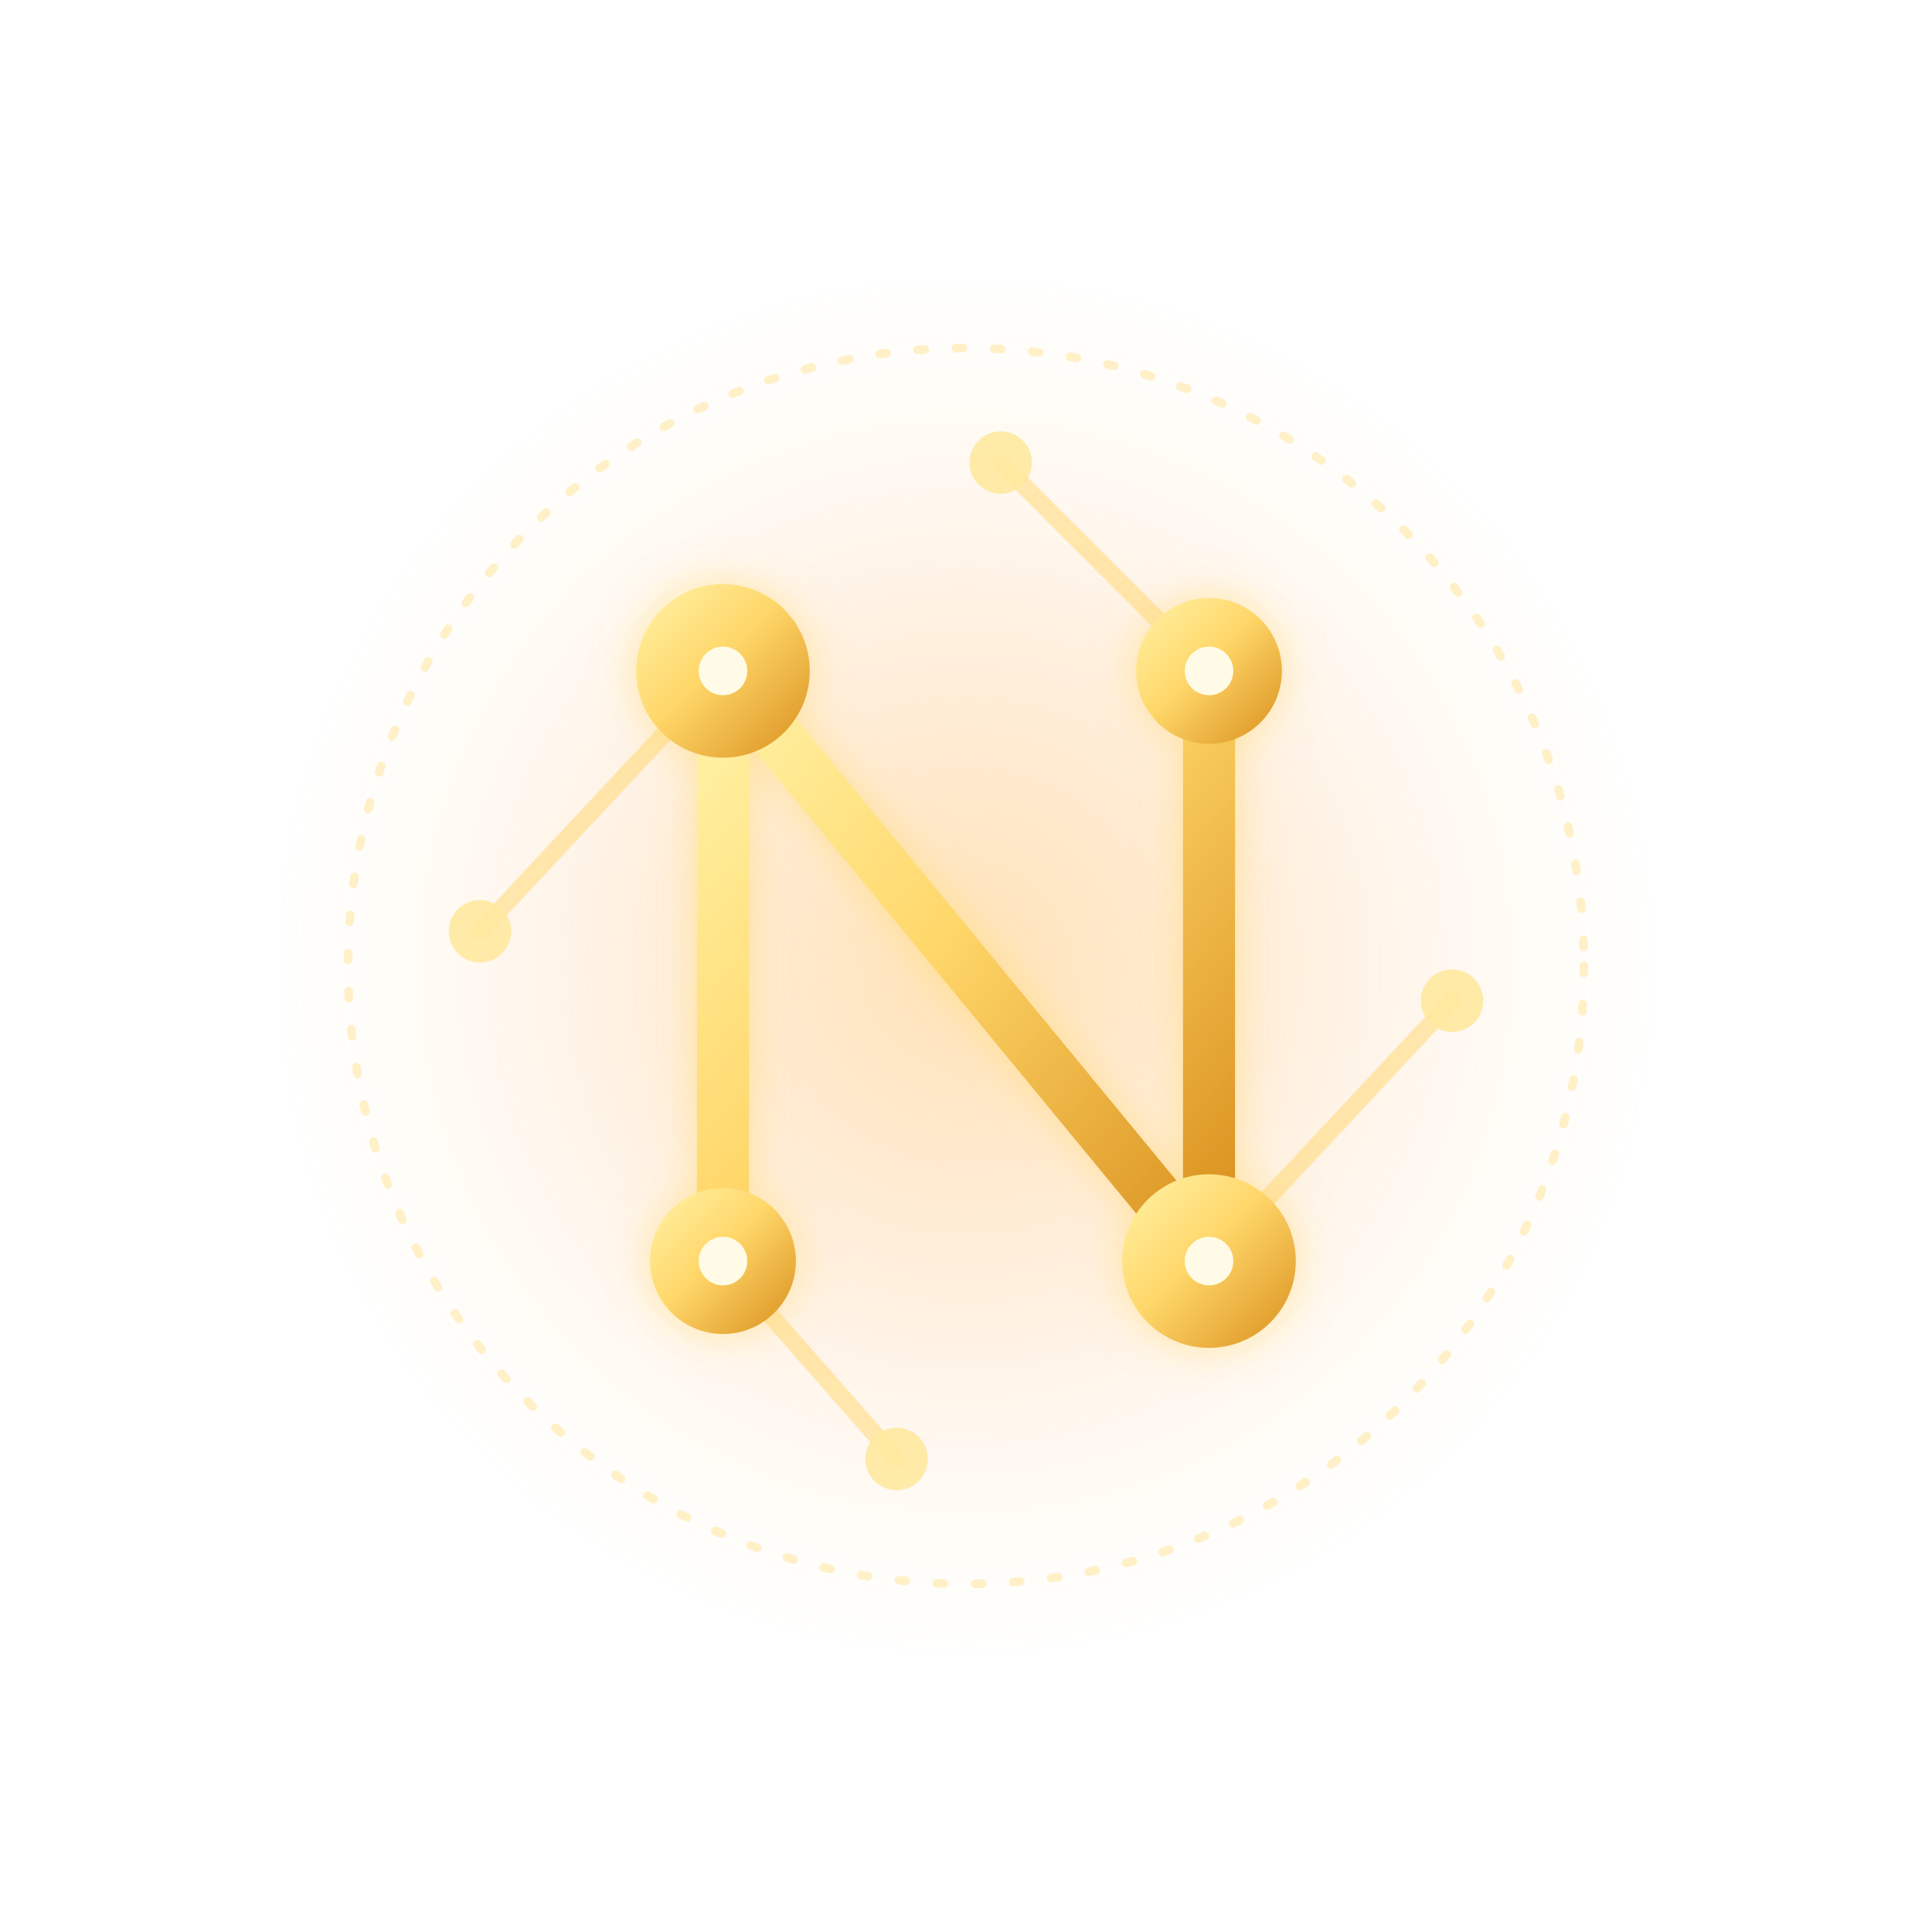
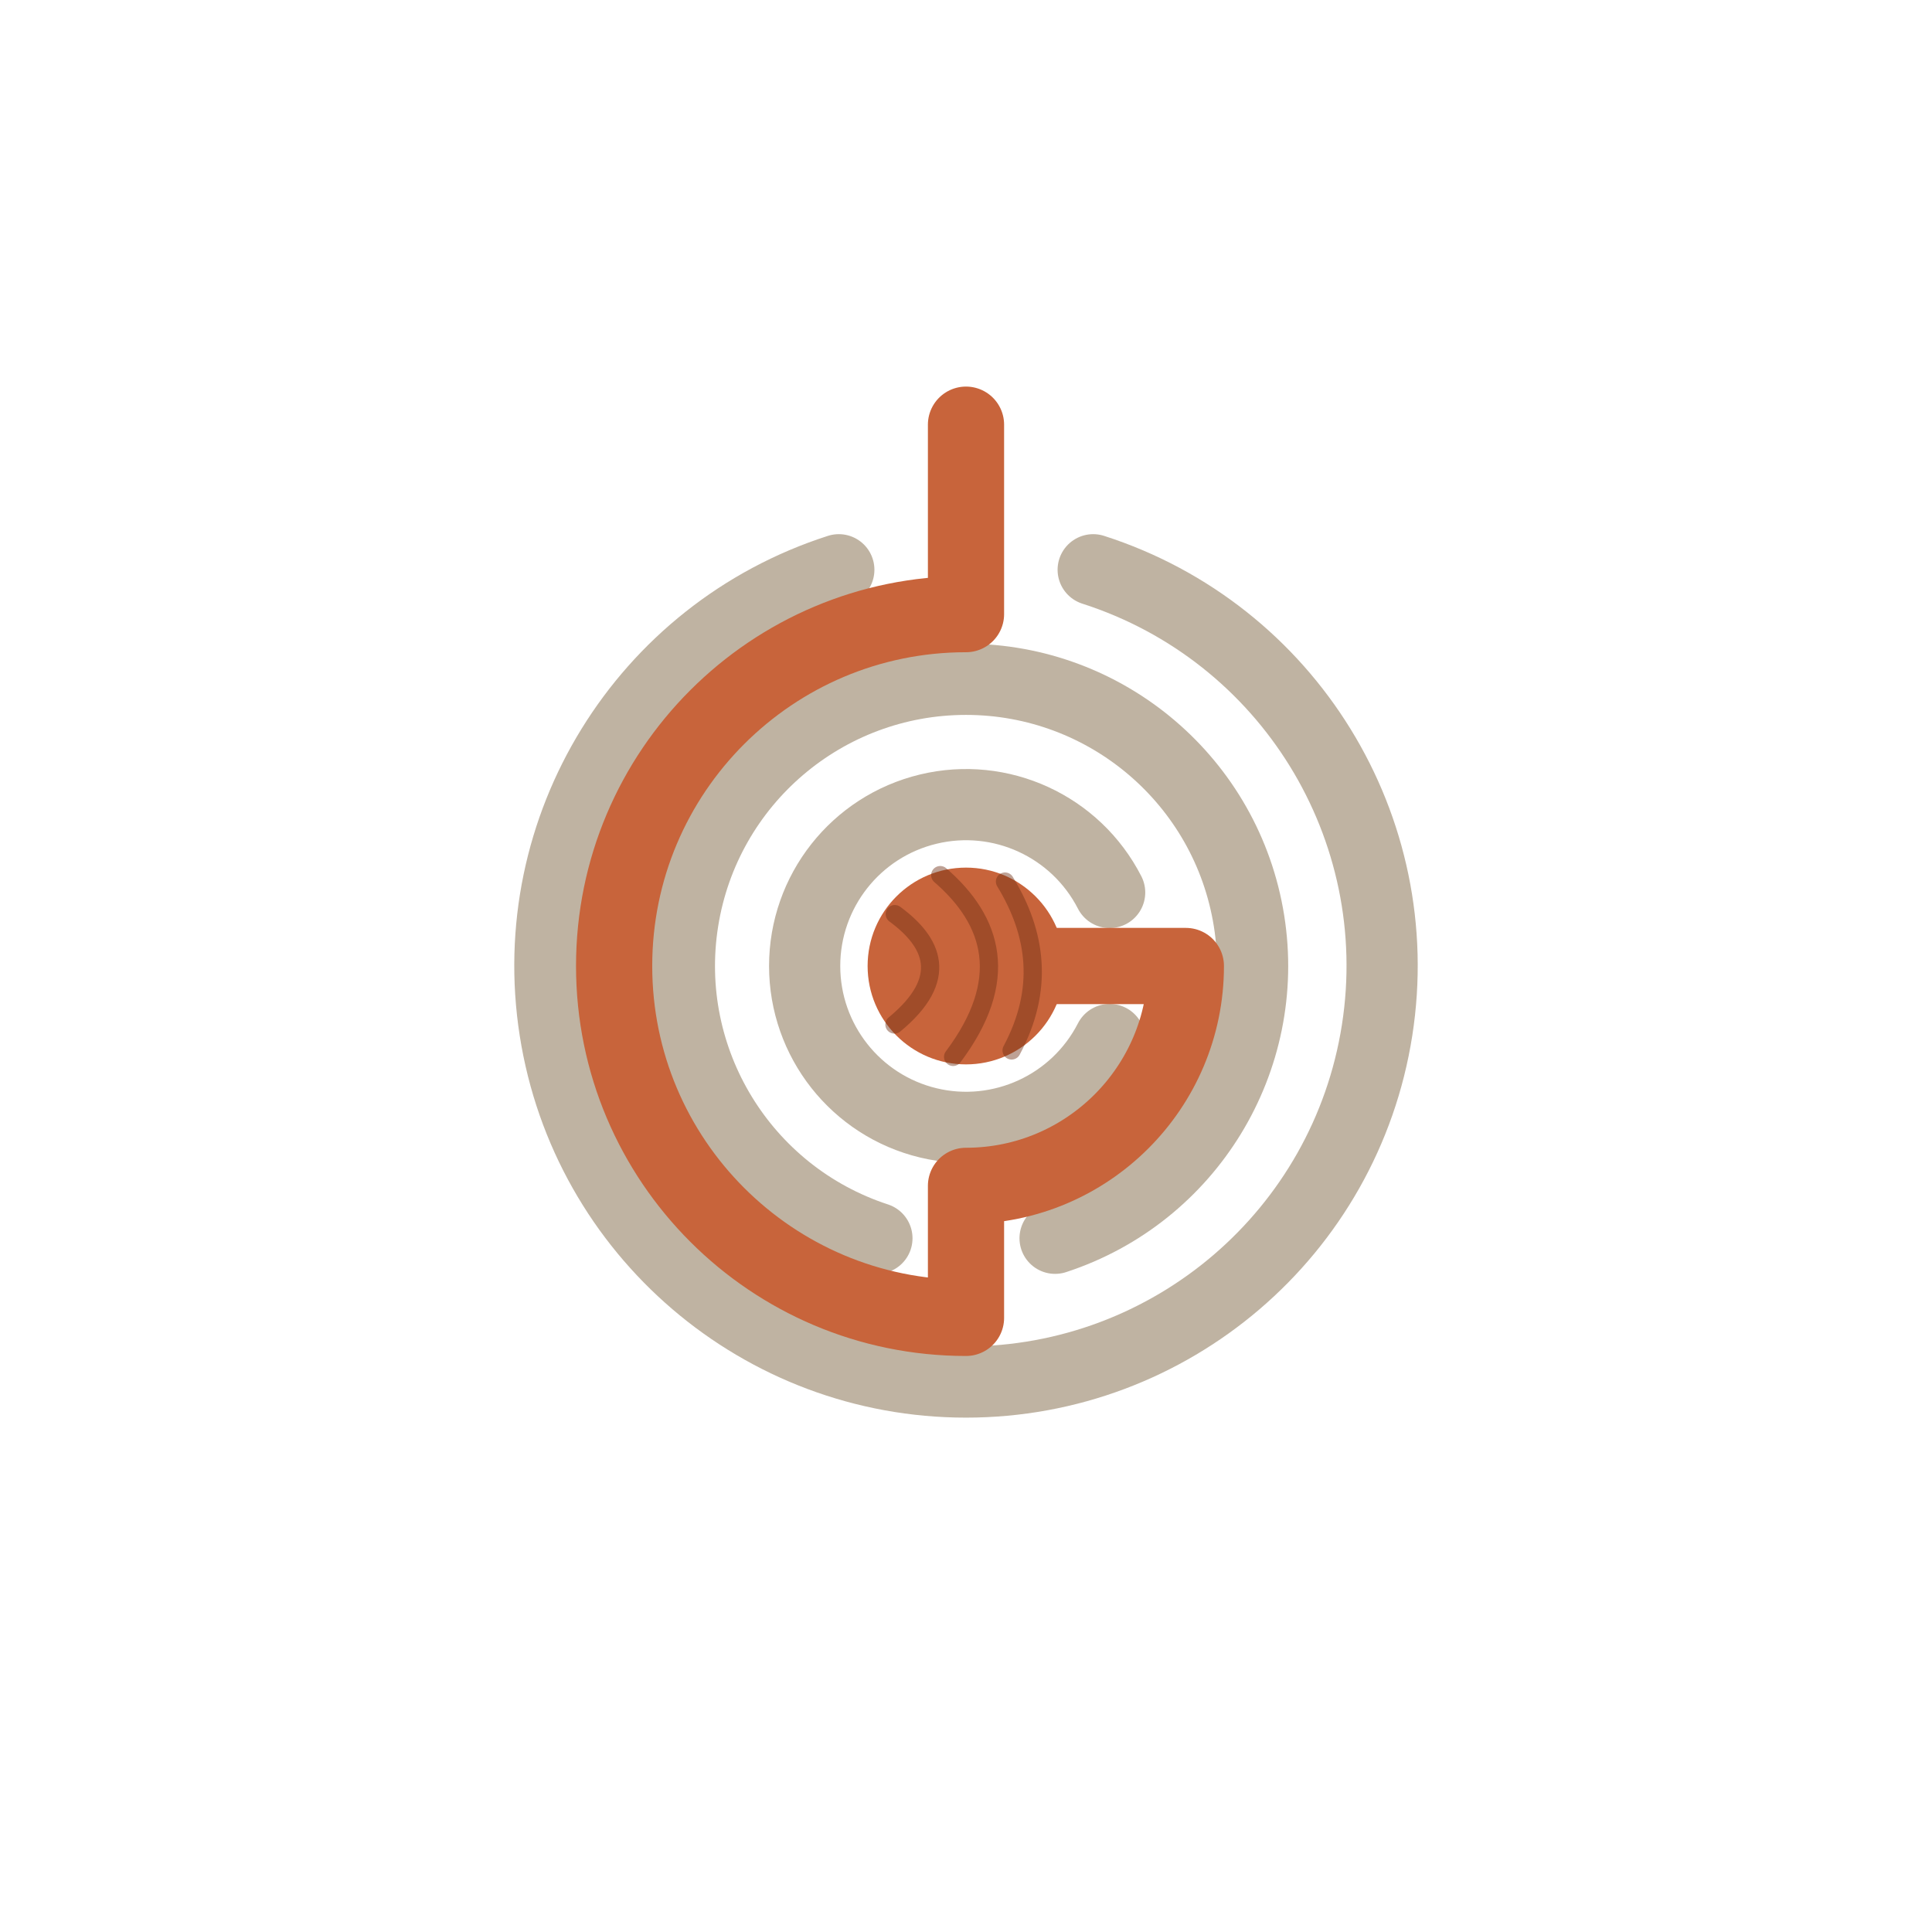
- <svg xmlns="http://www.w3.org/2000/svg" viewBox="0 0 512 512">
-   <defs>
-     <linearGradient id="nGold" x1="0%" y1="0%" x2="100%" y2="100%">
-       <stop offset="0%" stop-color="#fff3a8" />
-       <stop offset="45%" stop-color="#ffd76a" />
-       <stop offset="100%" stop-color="#d98f1c" />
-     </linearGradient>
-     <radialGradient id="nHalo" cx="50%" cy="50%" r="50%">
-       <stop offset="0%" stop-color="#ffb846" stop-opacity="0.38" />
-       <stop offset="60%" stop-color="#ff9a30" stop-opacity="0.10" />
-       <stop offset="100%" stop-color="#ffd76a" stop-opacity="0" />
-     </radialGradient>
-     <filter id="nGlow" x="-40%" y="-40%" width="180%" height="180%">
-       <feGaussianBlur stdDeviation="6" result="b" />
-       <feFlood flood-color="#ffd76a" flood-opacity="0.55" />
-       <feComposite in2="b" operator="in" result="g" />
-       <feMerge>
-         <feMergeNode in="g" />
-         <feMergeNode in="SourceGraphic" />
-       </feMerge>
-     </filter>
-   </defs>
-   <g transform="translate(256 256)">
-     <g transform="scale(0.92)">
-       <circle r="200" fill="url(#nHalo)" />
-       <circle r="178" fill="none" stroke="#ffd76a" stroke-opacity="0.35" stroke-width="2.5" stroke-dasharray="2 9" stroke-linecap="round" />
-       <g stroke="#ffd76a" stroke-opacity="0.5" stroke-width="5" stroke-linecap="round">
-         <line x1="-140" y1="-10" x2="-70" y2="-85" />
-         <line x1="140" y1="10" x2="70" y2="85" />
-         <line x1="10" y1="-145" x2="70" y2="-85" />
-         <line x1="-20" y1="142" x2="-70" y2="85" />
-       </g>
-       <g fill="#ffe9a0" opacity="0.9">
-         <circle cx="-140" cy="-10" r="9" />
-         <circle cx="140" cy="10" r="9" />
-         <circle cx="10" cy="-145" r="9" />
-         <circle cx="-20" cy="142" r="9" />
-       </g>
-       <g filter="url(#nGlow)">
-         <polyline points="-70,85 -70,-85 70,85 70,-85" fill="none" stroke="url(#nGold)" stroke-width="15" stroke-linecap="round" stroke-linejoin="round" />
-         <g fill="url(#nGold)">
-           <circle cx="-70" cy="85" r="21" />
-           <circle cx="-70" cy="-85" r="25" />
-           <circle cx="70" cy="85" r="25" />
-           <circle cx="70" cy="-85" r="21" />
-         </g>
-         <g fill="#fffbe6">
-           <circle cx="-70" cy="85" r="7" />
-           <circle cx="-70" cy="-85" r="7" />
-           <circle cx="70" cy="85" r="7" />
-           <circle cx="70" cy="-85" r="7" />
-         </g>
-       </g>
+ <svg xmlns="http://www.w3.org/2000/svg" viewBox="0 0 108 108">
+   <g fill="none" stroke-linecap="round">
+     <g stroke="#BFB3A2" stroke-width="3.98">
+       <path d="M46.89 31.85A23.26 23.26 0 1 0 61.11 31.85" />
+       <path d="M58.98 69.22A16.02 16.02 0 1 0 49.02 69.22" />
+       <path d="M62.03 49.89A9.02 9.02 0 1 0 62.03 58.11" />
+     </g>
+     <path d="M54 23.74L54 34.33A19.67 19.67 0 0 0 54 73.67L54 66.29A12.29 12.29 0 0 0 66.29 54L54 54" stroke="#C8643B" stroke-width="4.26" stroke-linejoin="round" />
+     <circle cx="54" cy="54" r="5.5" fill="#C8643B" />
+     <g stroke="#702F15" stroke-opacity=".45" stroke-width="1.02">
+       <path d="M50.02 51.1C52.14 52.66 53.13 54.69 50 57.27" />
+       <path d="M52.56 48.92C55.54 51.5 56.49 54.8 53.28 59.08" />
+       <path d="M56.18 49.28C57.96 52.2 58.37 55.31 56.55 58.72" />
    </g>
  </g>
</svg>
